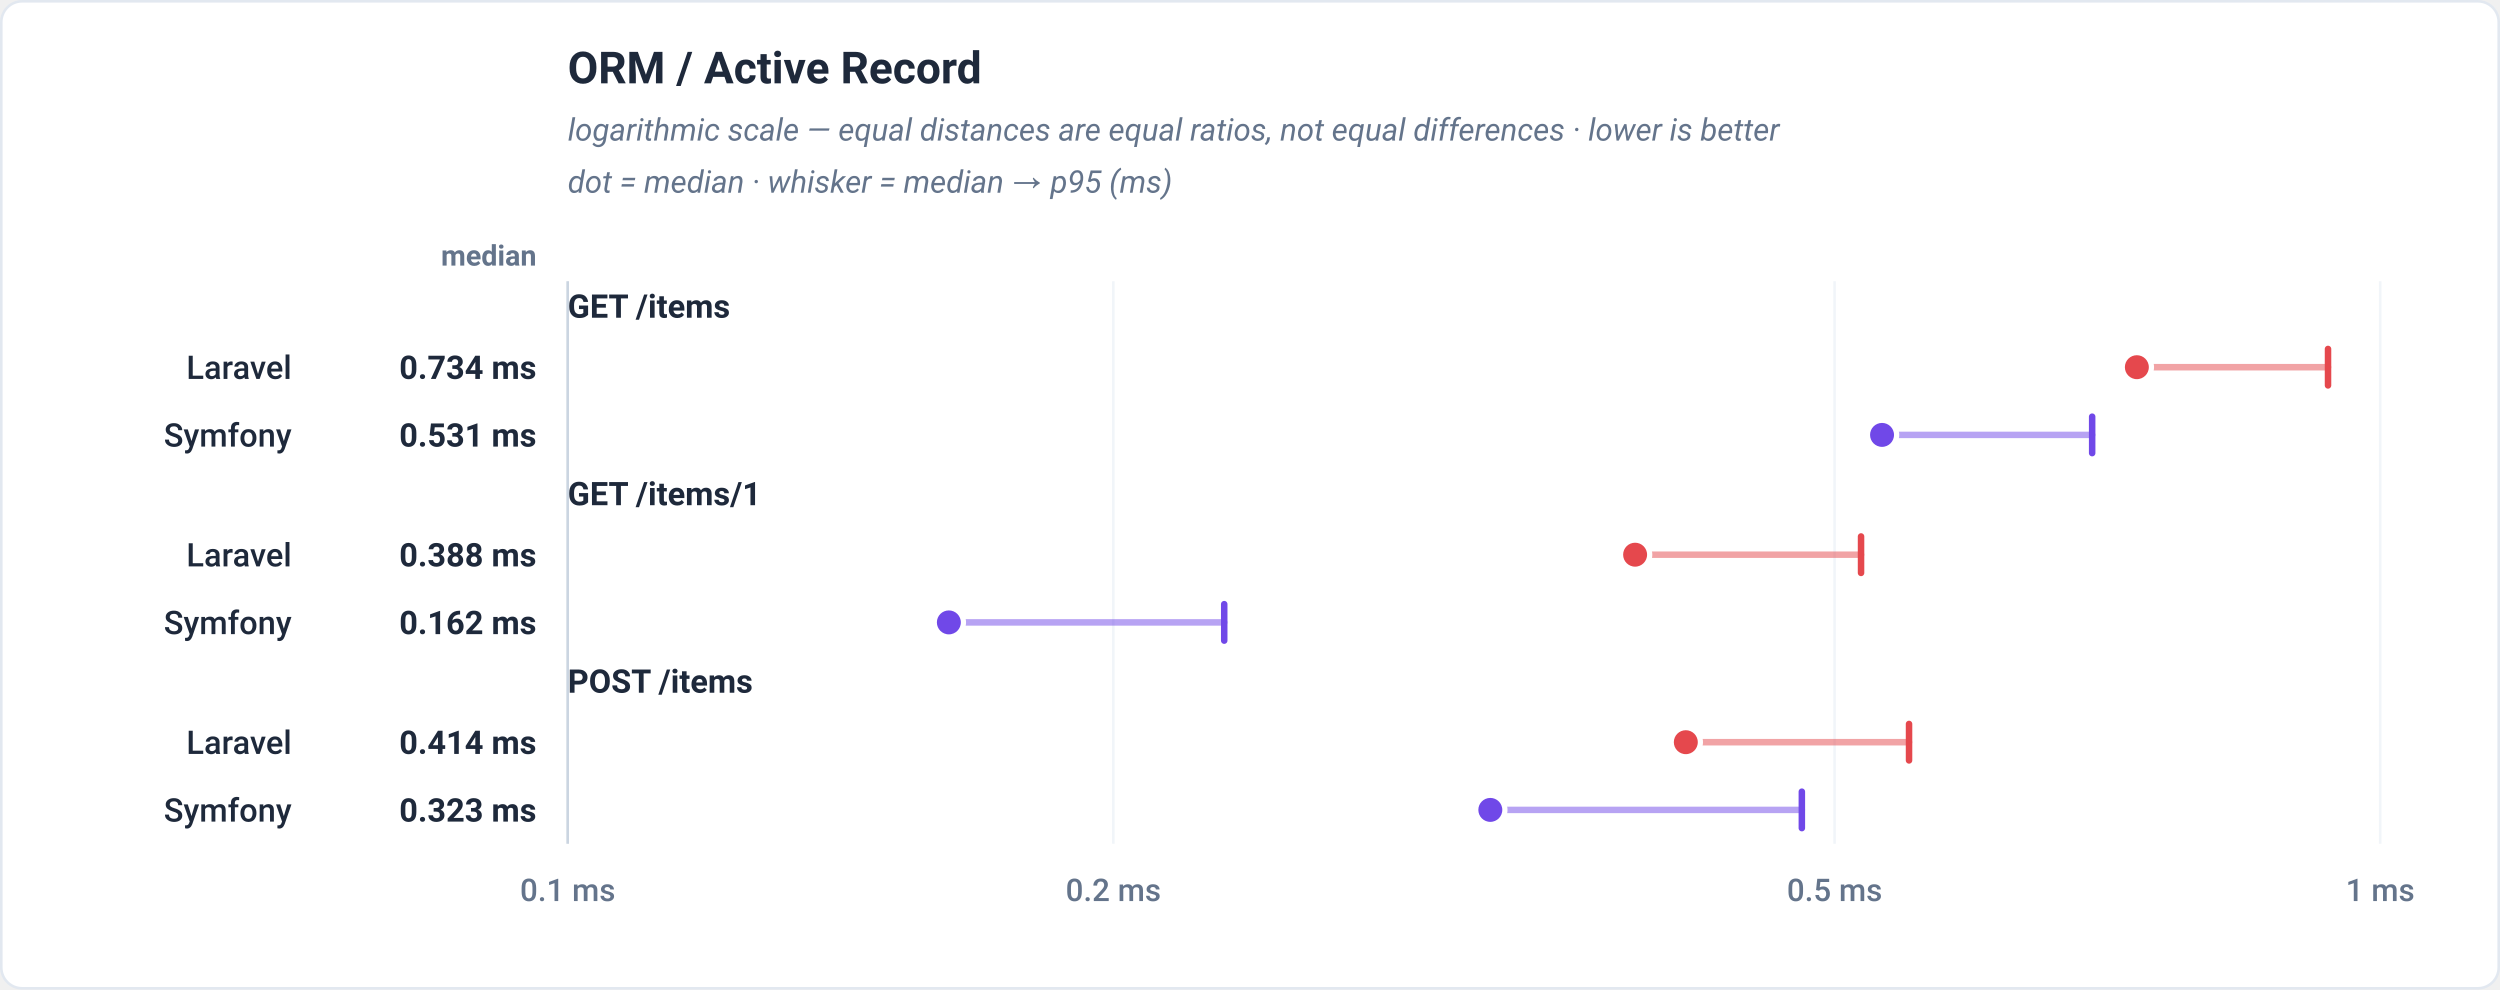
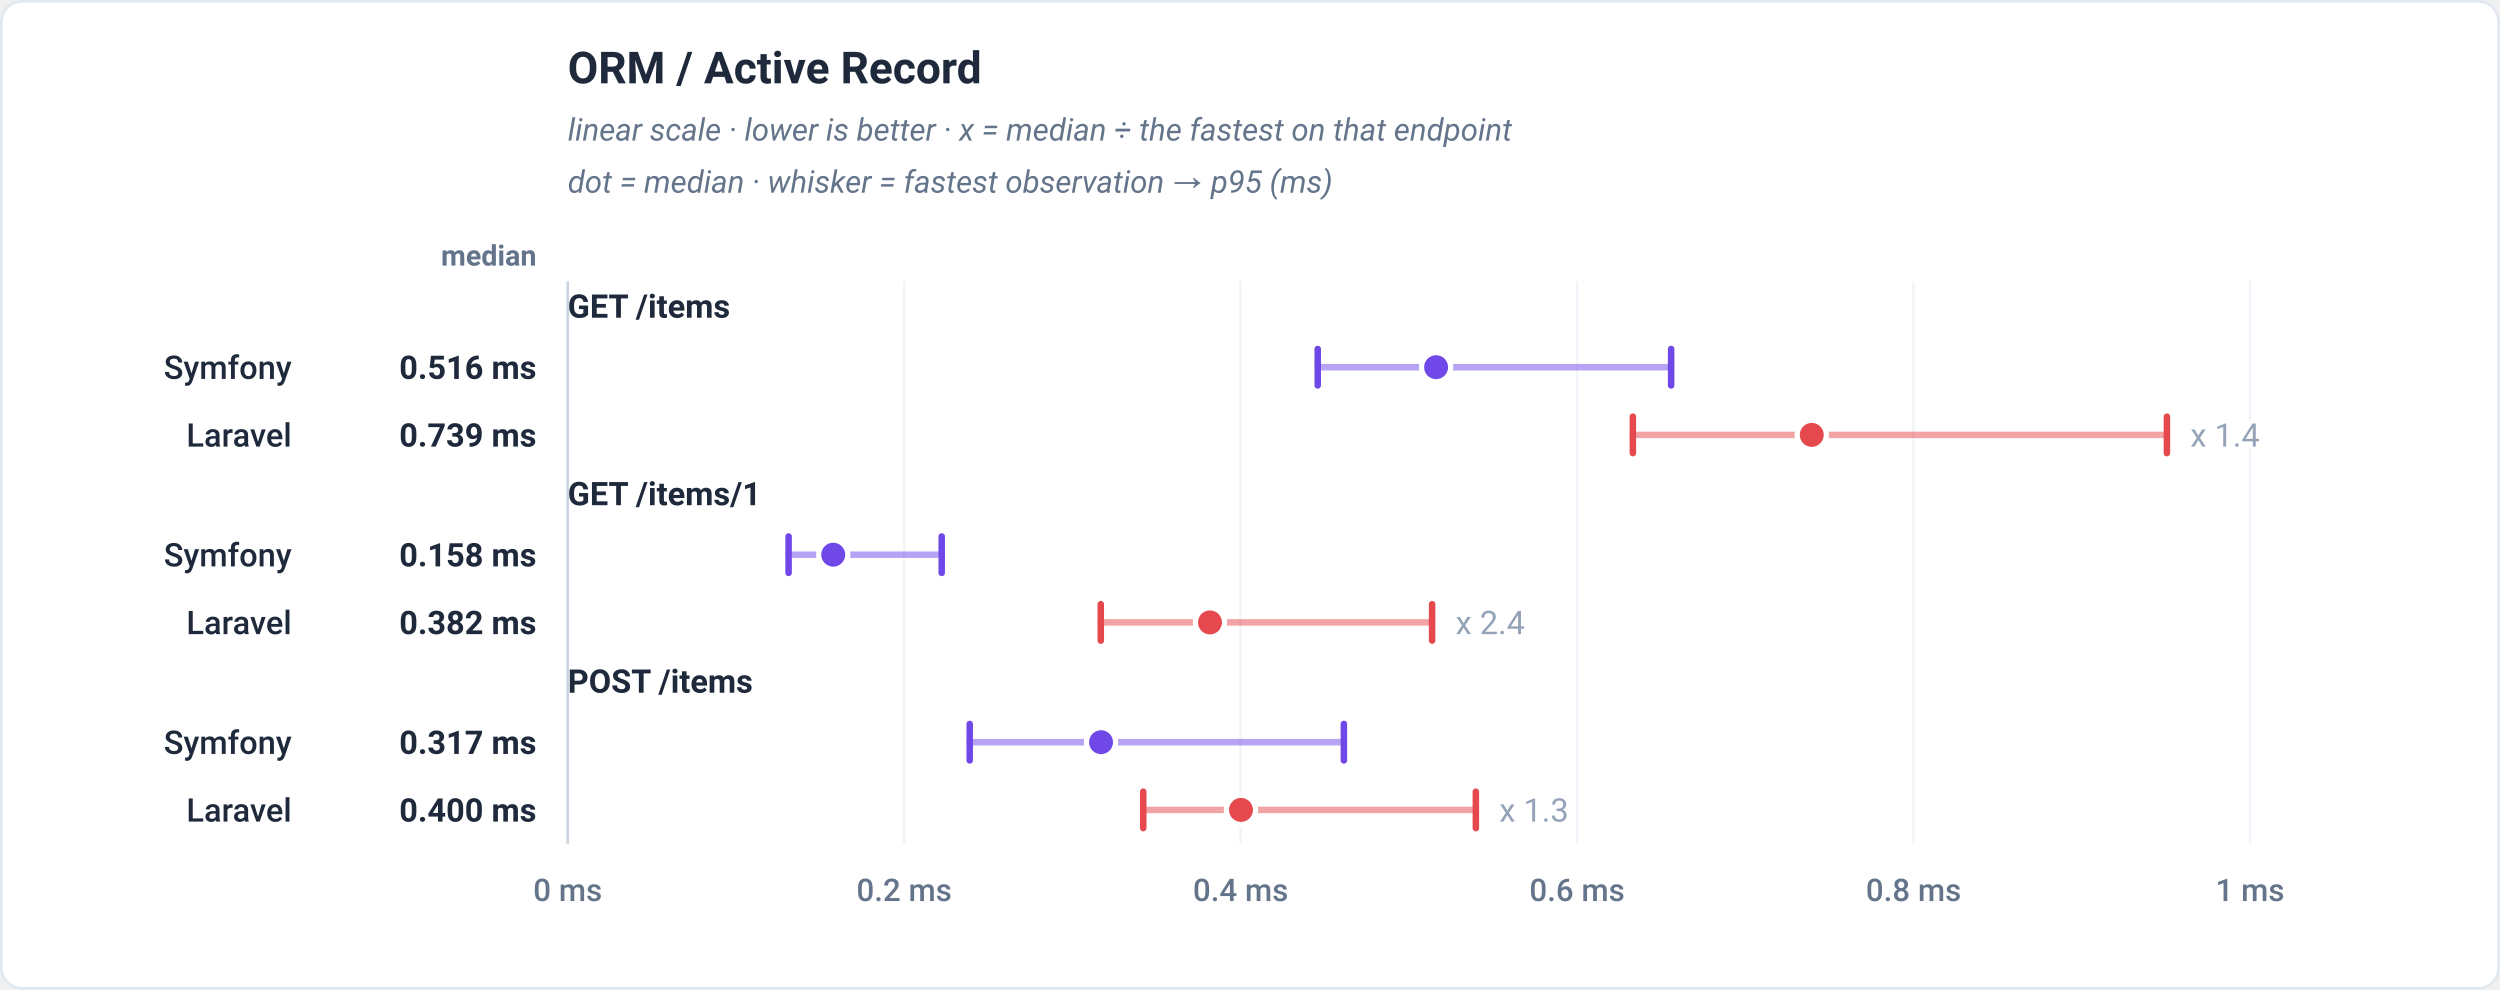
<svg xmlns="http://www.w3.org/2000/svg" viewBox="0 0 960 380" width="960" height="380" role="img" font-family="-apple-system,BlinkMacSystemFont,'Segoe UI',Roboto,Helvetica,Arial,sans-serif">
  <rect x="0.5" y="0.5" width="959" height="379" rx="8" fill="#ffffff" stroke="#e2e8f0" />
  <text x="218" y="32" font-family="-apple-system,BlinkMacSystemFont,'Segoe UI',Roboto,Helvetica,Arial,sans-serif" font-size="17" font-weight="700" fill="#1e293b" text-anchor="start">ORM / Active Record</text>
-   <text x="218" y="54" font-family="-apple-system,BlinkMacSystemFont,'Segoe UI',Roboto,Helvetica,Arial,sans-serif" font-size="12" font-weight="400" fill="#64748b" text-anchor="start" font-style="italic">logarithmic scale — equal distances are equal ratios, not equal differences · lower is better</text>
-   <text x="218" y="74" font-family="-apple-system,BlinkMacSystemFont,'Segoe UI',Roboto,Helvetica,Arial,sans-serif" font-size="12" font-weight="400" fill="#64748b" text-anchor="start" font-style="italic">dot = median · whisker = median → p95 (ms)</text>
+   <text x="218" y="54" font-family="-apple-system,BlinkMacSystemFont,'Segoe UI',Roboto,Helvetica,Arial,sans-serif" font-size="12" font-weight="400" fill="#64748b" text-anchor="start" font-style="italic">linear scale · lower is better · x = median ÷ the fastest on that endpoint</text>
+   <text x="218" y="74" font-family="-apple-system,BlinkMacSystemFont,'Segoe UI',Roboto,Helvetica,Arial,sans-serif" font-size="12" font-weight="400" fill="#64748b" text-anchor="start" font-style="italic">dot = median · whisker = fastest observation → p95 (ms)</text>
  <text x="206" y="102" font-family="-apple-system,BlinkMacSystemFont,'Segoe UI',Roboto,Helvetica,Arial,sans-serif" font-size="11" font-weight="600" fill="#64748b" text-anchor="end">median</text>
  <line x1="218" y1="108" x2="218" y2="324" stroke="#f1f5f9" stroke-width="1" />
-   <text x="218" y="346" font-family="-apple-system,BlinkMacSystemFont,'Segoe UI',Roboto,Helvetica,Arial,sans-serif" font-size="12" font-weight="500" fill="#64748b" text-anchor="middle">0.1 ms</text>
-   <line x1="427.52" y1="108" x2="427.52" y2="324" stroke="#f1f5f9" stroke-width="1" />
-   <text x="427.52" y="346" font-family="-apple-system,BlinkMacSystemFont,'Segoe UI',Roboto,Helvetica,Arial,sans-serif" font-size="12" font-weight="500" fill="#64748b" text-anchor="middle">0.2 ms</text>
-   <line x1="704.48" y1="108" x2="704.48" y2="324" stroke="#f1f5f9" stroke-width="1" />
-   <text x="704.48" y="346" font-family="-apple-system,BlinkMacSystemFont,'Segoe UI',Roboto,Helvetica,Arial,sans-serif" font-size="12" font-weight="500" fill="#64748b" text-anchor="middle">0.5 ms</text>
-   <line x1="914" y1="108" x2="914" y2="324" stroke="#f1f5f9" stroke-width="1" />
-   <text x="914" y="346" font-family="-apple-system,BlinkMacSystemFont,'Segoe UI',Roboto,Helvetica,Arial,sans-serif" font-size="12" font-weight="500" fill="#64748b" text-anchor="middle">1 ms</text>
+   <text x="218" y="346" font-family="-apple-system,BlinkMacSystemFont,'Segoe UI',Roboto,Helvetica,Arial,sans-serif" font-size="12" font-weight="500" fill="#64748b" text-anchor="middle">0 ms</text>
+   <line x1="347.2" y1="108" x2="347.2" y2="324" stroke="#f1f5f9" stroke-width="1" />
+   <text x="347.2" y="346" font-family="-apple-system,BlinkMacSystemFont,'Segoe UI',Roboto,Helvetica,Arial,sans-serif" font-size="12" font-weight="500" fill="#64748b" text-anchor="middle">0.2 ms</text>
+   <line x1="476.4" y1="108" x2="476.4" y2="324" stroke="#f1f5f9" stroke-width="1" />
+   <text x="476.4" y="346" font-family="-apple-system,BlinkMacSystemFont,'Segoe UI',Roboto,Helvetica,Arial,sans-serif" font-size="12" font-weight="500" fill="#64748b" text-anchor="middle">0.4 ms</text>
+   <line x1="605.6" y1="108" x2="605.6" y2="324" stroke="#f1f5f9" stroke-width="1" />
+   <text x="605.6" y="346" font-family="-apple-system,BlinkMacSystemFont,'Segoe UI',Roboto,Helvetica,Arial,sans-serif" font-size="12" font-weight="500" fill="#64748b" text-anchor="middle">0.6 ms</text>
+   <line x1="734.8" y1="108" x2="734.8" y2="324" stroke="#f1f5f9" stroke-width="1" />
+   <text x="734.8" y="346" font-family="-apple-system,BlinkMacSystemFont,'Segoe UI',Roboto,Helvetica,Arial,sans-serif" font-size="12" font-weight="500" fill="#64748b" text-anchor="middle">0.8 ms</text>
+   <line x1="864" y1="108" x2="864" y2="324" stroke="#f1f5f9" stroke-width="1" />
+   <text x="864" y="346" font-family="-apple-system,BlinkMacSystemFont,'Segoe UI',Roboto,Helvetica,Arial,sans-serif" font-size="12" font-weight="500" fill="#64748b" text-anchor="middle">1 ms</text>
  <line x1="218" y1="108" x2="218" y2="324" stroke="#cbd5e1" stroke-width="1" />
  <text x="218" y="122" font-family="-apple-system,BlinkMacSystemFont,'Segoe UI',Roboto,Helvetica,Arial,sans-serif" font-size="12.5" font-weight="700" fill="#1e293b" text-anchor="start">GET /items</text>
-   <line x1="820.55" y1="141" x2="893.96" y2="141" stroke="#e5484d" stroke-width="2.5" stroke-linecap="round" stroke-opacity="0.5" />
-   <line x1="893.96" y1="134" x2="893.96" y2="148" stroke="#e5484d" stroke-width="2.5" stroke-linecap="round" />
-   <circle cx="820.55" cy="141" r="5.6" fill="#e5484d" stroke="#ffffff" stroke-width="2" />
-   <text x="112" y="145.5" font-family="-apple-system,BlinkMacSystemFont,'Segoe UI',Roboto,Helvetica,Arial,sans-serif" font-size="12.5" font-weight="500" fill="#1e293b" text-anchor="end">Laravel</text>
-   <text x="206" y="145.5" font-family="-apple-system,BlinkMacSystemFont,'Segoe UI',Roboto,Helvetica,Arial,sans-serif" font-size="12.5" font-weight="700" fill="#1e293b" text-anchor="end">0.734 ms</text>
-   <line x1="722.7" y1="167" x2="803.39" y2="167" stroke="#7048e8" stroke-width="2.5" stroke-linecap="round" stroke-opacity="0.5" />
-   <line x1="803.39" y1="160" x2="803.39" y2="174" stroke="#7048e8" stroke-width="2.5" stroke-linecap="round" />
-   <circle cx="722.7" cy="167" r="5.6" fill="#7048e8" stroke="#ffffff" stroke-width="2" />
-   <text x="112" y="171.5" font-family="-apple-system,BlinkMacSystemFont,'Segoe UI',Roboto,Helvetica,Arial,sans-serif" font-size="12.5" font-weight="500" fill="#1e293b" text-anchor="end">Symfony</text>
-   <text x="206" y="171.5" font-family="-apple-system,BlinkMacSystemFont,'Segoe UI',Roboto,Helvetica,Arial,sans-serif" font-size="12.5" font-weight="700" fill="#1e293b" text-anchor="end">0.531 ms</text>
+   <line x1="506.01" y1="141" x2="641.71" y2="141" stroke="#7048e8" stroke-width="2.5" stroke-linecap="round" stroke-opacity="0.5" />
+   <line x1="506.01" y1="134" x2="506.01" y2="148" stroke="#7048e8" stroke-width="2.5" stroke-linecap="round" />
+   <line x1="641.71" y1="134" x2="641.71" y2="148" stroke="#7048e8" stroke-width="2.5" stroke-linecap="round" />
+   <circle cx="551.46" cy="141" r="5.6" fill="#7048e8" stroke="#ffffff" stroke-width="2" />
+   <text x="112" y="145.5" font-family="-apple-system,BlinkMacSystemFont,'Segoe UI',Roboto,Helvetica,Arial,sans-serif" font-size="12.5" font-weight="500" fill="#1e293b" text-anchor="end">Symfony</text>
+   <text x="206" y="145.5" font-family="-apple-system,BlinkMacSystemFont,'Segoe UI',Roboto,Helvetica,Arial,sans-serif" font-size="12.5" font-weight="700" fill="#1e293b" text-anchor="end">0.516 ms</text>
+   <line x1="627.01" y1="167" x2="832.09" y2="167" stroke="#e5484d" stroke-width="2.5" stroke-linecap="round" stroke-opacity="0.5" />
+   <line x1="627.01" y1="160" x2="627.01" y2="174" stroke="#e5484d" stroke-width="2.5" stroke-linecap="round" />
+   <line x1="832.09" y1="160" x2="832.09" y2="174" stroke="#e5484d" stroke-width="2.5" stroke-linecap="round" />
+   <circle cx="695.71" cy="167" r="5.6" fill="#e5484d" stroke="#ffffff" stroke-width="2" />
+   <text x="841.09" y="171.5" font-family="-apple-system,BlinkMacSystemFont,'Segoe UI',Roboto,Helvetica,Arial,sans-serif" font-size="12.5" font-weight="400" fill="#94a3b8" text-anchor="start" stroke="#ffffff" stroke-width="3" paint-order="stroke" stroke-linejoin="round">x 1.4</text>
+   <text x="112" y="171.5" font-family="-apple-system,BlinkMacSystemFont,'Segoe UI',Roboto,Helvetica,Arial,sans-serif" font-size="12.5" font-weight="500" fill="#1e293b" text-anchor="end">Laravel</text>
+   <text x="206" y="171.5" font-family="-apple-system,BlinkMacSystemFont,'Segoe UI',Roboto,Helvetica,Arial,sans-serif" font-size="12.5" font-weight="700" fill="#1e293b" text-anchor="end">0.739 ms</text>
  <text x="218" y="194" font-family="-apple-system,BlinkMacSystemFont,'Segoe UI',Roboto,Helvetica,Arial,sans-serif" font-size="12.5" font-weight="700" fill="#1e293b" text-anchor="start">GET /items/1</text>
-   <line x1="627.88" y1="213" x2="714.64" y2="213" stroke="#e5484d" stroke-width="2.5" stroke-linecap="round" stroke-opacity="0.5" />
-   <line x1="714.64" y1="206" x2="714.64" y2="220" stroke="#e5484d" stroke-width="2.5" stroke-linecap="round" />
-   <circle cx="627.88" cy="213" r="5.6" fill="#e5484d" stroke="#ffffff" stroke-width="2" />
-   <text x="112" y="217.5" font-family="-apple-system,BlinkMacSystemFont,'Segoe UI',Roboto,Helvetica,Arial,sans-serif" font-size="12.5" font-weight="500" fill="#1e293b" text-anchor="end">Laravel</text>
-   <text x="206" y="217.5" font-family="-apple-system,BlinkMacSystemFont,'Segoe UI',Roboto,Helvetica,Arial,sans-serif" font-size="12.5" font-weight="700" fill="#1e293b" text-anchor="end">0.388 ms</text>
-   <line x1="364.36" y1="239" x2="470.1" y2="239" stroke="#7048e8" stroke-width="2.5" stroke-linecap="round" stroke-opacity="0.5" />
-   <line x1="470.1" y1="232" x2="470.1" y2="246" stroke="#7048e8" stroke-width="2.5" stroke-linecap="round" />
-   <circle cx="364.36" cy="239" r="5.6" fill="#7048e8" stroke="#ffffff" stroke-width="2" />
-   <text x="112" y="243.5" font-family="-apple-system,BlinkMacSystemFont,'Segoe UI',Roboto,Helvetica,Arial,sans-serif" font-size="12.5" font-weight="500" fill="#1e293b" text-anchor="end">Symfony</text>
-   <text x="206" y="243.5" font-family="-apple-system,BlinkMacSystemFont,'Segoe UI',Roboto,Helvetica,Arial,sans-serif" font-size="12.5" font-weight="700" fill="#1e293b" text-anchor="end">0.162 ms</text>
+   <line x1="302.82" y1="213" x2="361.62" y2="213" stroke="#7048e8" stroke-width="2.5" stroke-linecap="round" stroke-opacity="0.5" />
+   <line x1="302.82" y1="206" x2="302.82" y2="220" stroke="#7048e8" stroke-width="2.5" stroke-linecap="round" />
+   <line x1="361.62" y1="206" x2="361.62" y2="220" stroke="#7048e8" stroke-width="2.5" stroke-linecap="round" />
+   <circle cx="319.96" cy="213" r="5.6" fill="#7048e8" stroke="#ffffff" stroke-width="2" />
+   <text x="112" y="217.5" font-family="-apple-system,BlinkMacSystemFont,'Segoe UI',Roboto,Helvetica,Arial,sans-serif" font-size="12.5" font-weight="500" fill="#1e293b" text-anchor="end">Symfony</text>
+   <text x="206" y="217.5" font-family="-apple-system,BlinkMacSystemFont,'Segoe UI',Roboto,Helvetica,Arial,sans-serif" font-size="12.5" font-weight="700" fill="#1e293b" text-anchor="end">0.158 ms</text>
+   <line x1="422.7" y1="239" x2="549.93" y2="239" stroke="#e5484d" stroke-width="2.5" stroke-linecap="round" stroke-opacity="0.5" />
+   <line x1="422.7" y1="232" x2="422.7" y2="246" stroke="#e5484d" stroke-width="2.5" stroke-linecap="round" />
+   <line x1="549.93" y1="232" x2="549.93" y2="246" stroke="#e5484d" stroke-width="2.5" stroke-linecap="round" />
+   <circle cx="464.63" cy="239" r="5.6" fill="#e5484d" stroke="#ffffff" stroke-width="2" />
+   <text x="558.93" y="243.5" font-family="-apple-system,BlinkMacSystemFont,'Segoe UI',Roboto,Helvetica,Arial,sans-serif" font-size="12.5" font-weight="400" fill="#94a3b8" text-anchor="start" stroke="#ffffff" stroke-width="3" paint-order="stroke" stroke-linejoin="round">x 2.4</text>
+   <text x="112" y="243.5" font-family="-apple-system,BlinkMacSystemFont,'Segoe UI',Roboto,Helvetica,Arial,sans-serif" font-size="12.5" font-weight="500" fill="#1e293b" text-anchor="end">Laravel</text>
+   <text x="206" y="243.5" font-family="-apple-system,BlinkMacSystemFont,'Segoe UI',Roboto,Helvetica,Arial,sans-serif" font-size="12.5" font-weight="700" fill="#1e293b" text-anchor="end">0.382 ms</text>
  <text x="218" y="266" font-family="-apple-system,BlinkMacSystemFont,'Segoe UI',Roboto,Helvetica,Arial,sans-serif" font-size="12.5" font-weight="700" fill="#1e293b" text-anchor="start">POST /items</text>
-   <line x1="647.35" y1="285" x2="733.07" y2="285" stroke="#e5484d" stroke-width="2.5" stroke-linecap="round" stroke-opacity="0.5" />
-   <line x1="733.07" y1="278" x2="733.07" y2="292" stroke="#e5484d" stroke-width="2.5" stroke-linecap="round" />
-   <circle cx="647.35" cy="285" r="5.6" fill="#e5484d" stroke="#ffffff" stroke-width="2" />
-   <text x="112" y="289.5" font-family="-apple-system,BlinkMacSystemFont,'Segoe UI',Roboto,Helvetica,Arial,sans-serif" font-size="12.5" font-weight="500" fill="#1e293b" text-anchor="end">Laravel</text>
-   <text x="206" y="289.5" font-family="-apple-system,BlinkMacSystemFont,'Segoe UI',Roboto,Helvetica,Arial,sans-serif" font-size="12.5" font-weight="700" fill="#1e293b" text-anchor="end">0.414 ms</text>
-   <line x1="572.28" y1="311" x2="691.91" y2="311" stroke="#7048e8" stroke-width="2.5" stroke-linecap="round" stroke-opacity="0.5" />
-   <line x1="691.91" y1="304" x2="691.91" y2="318" stroke="#7048e8" stroke-width="2.5" stroke-linecap="round" />
-   <circle cx="572.28" cy="311" r="5.6" fill="#7048e8" stroke="#ffffff" stroke-width="2" />
-   <text x="112" y="315.5" font-family="-apple-system,BlinkMacSystemFont,'Segoe UI',Roboto,Helvetica,Arial,sans-serif" font-size="12.5" font-weight="500" fill="#1e293b" text-anchor="end">Symfony</text>
-   <text x="206" y="315.5" font-family="-apple-system,BlinkMacSystemFont,'Segoe UI',Roboto,Helvetica,Arial,sans-serif" font-size="12.5" font-weight="700" fill="#1e293b" text-anchor="end">0.323 ms</text>
+   <line x1="372.37" y1="285" x2="516.05" y2="285" stroke="#7048e8" stroke-width="2.5" stroke-linecap="round" stroke-opacity="0.5" />
+   <line x1="372.37" y1="278" x2="372.37" y2="292" stroke="#7048e8" stroke-width="2.5" stroke-linecap="round" />
+   <line x1="516.05" y1="278" x2="516.05" y2="292" stroke="#7048e8" stroke-width="2.5" stroke-linecap="round" />
+   <circle cx="422.8" cy="285" r="5.6" fill="#7048e8" stroke="#ffffff" stroke-width="2" />
+   <text x="112" y="289.5" font-family="-apple-system,BlinkMacSystemFont,'Segoe UI',Roboto,Helvetica,Arial,sans-serif" font-size="12.5" font-weight="500" fill="#1e293b" text-anchor="end">Symfony</text>
+   <text x="206" y="289.5" font-family="-apple-system,BlinkMacSystemFont,'Segoe UI',Roboto,Helvetica,Arial,sans-serif" font-size="12.5" font-weight="700" fill="#1e293b" text-anchor="end">0.317 ms</text>
+   <line x1="439" y1="311" x2="566.73" y2="311" stroke="#e5484d" stroke-width="2.5" stroke-linecap="round" stroke-opacity="0.5" />
+   <line x1="439" y1="304" x2="439" y2="318" stroke="#e5484d" stroke-width="2.5" stroke-linecap="round" />
+   <line x1="566.73" y1="304" x2="566.73" y2="318" stroke="#e5484d" stroke-width="2.5" stroke-linecap="round" />
+   <circle cx="476.53" cy="311" r="5.6" fill="#e5484d" stroke="#ffffff" stroke-width="2" />
+   <text x="575.73" y="315.5" font-family="-apple-system,BlinkMacSystemFont,'Segoe UI',Roboto,Helvetica,Arial,sans-serif" font-size="12.5" font-weight="400" fill="#94a3b8" text-anchor="start" stroke="#ffffff" stroke-width="3" paint-order="stroke" stroke-linejoin="round">x 1.3</text>
+   <text x="112" y="315.5" font-family="-apple-system,BlinkMacSystemFont,'Segoe UI',Roboto,Helvetica,Arial,sans-serif" font-size="12.5" font-weight="500" fill="#1e293b" text-anchor="end">Laravel</text>
+   <text x="206" y="315.5" font-family="-apple-system,BlinkMacSystemFont,'Segoe UI',Roboto,Helvetica,Arial,sans-serif" font-size="12.5" font-weight="700" fill="#1e293b" text-anchor="end">0.400 ms</text>
</svg>
